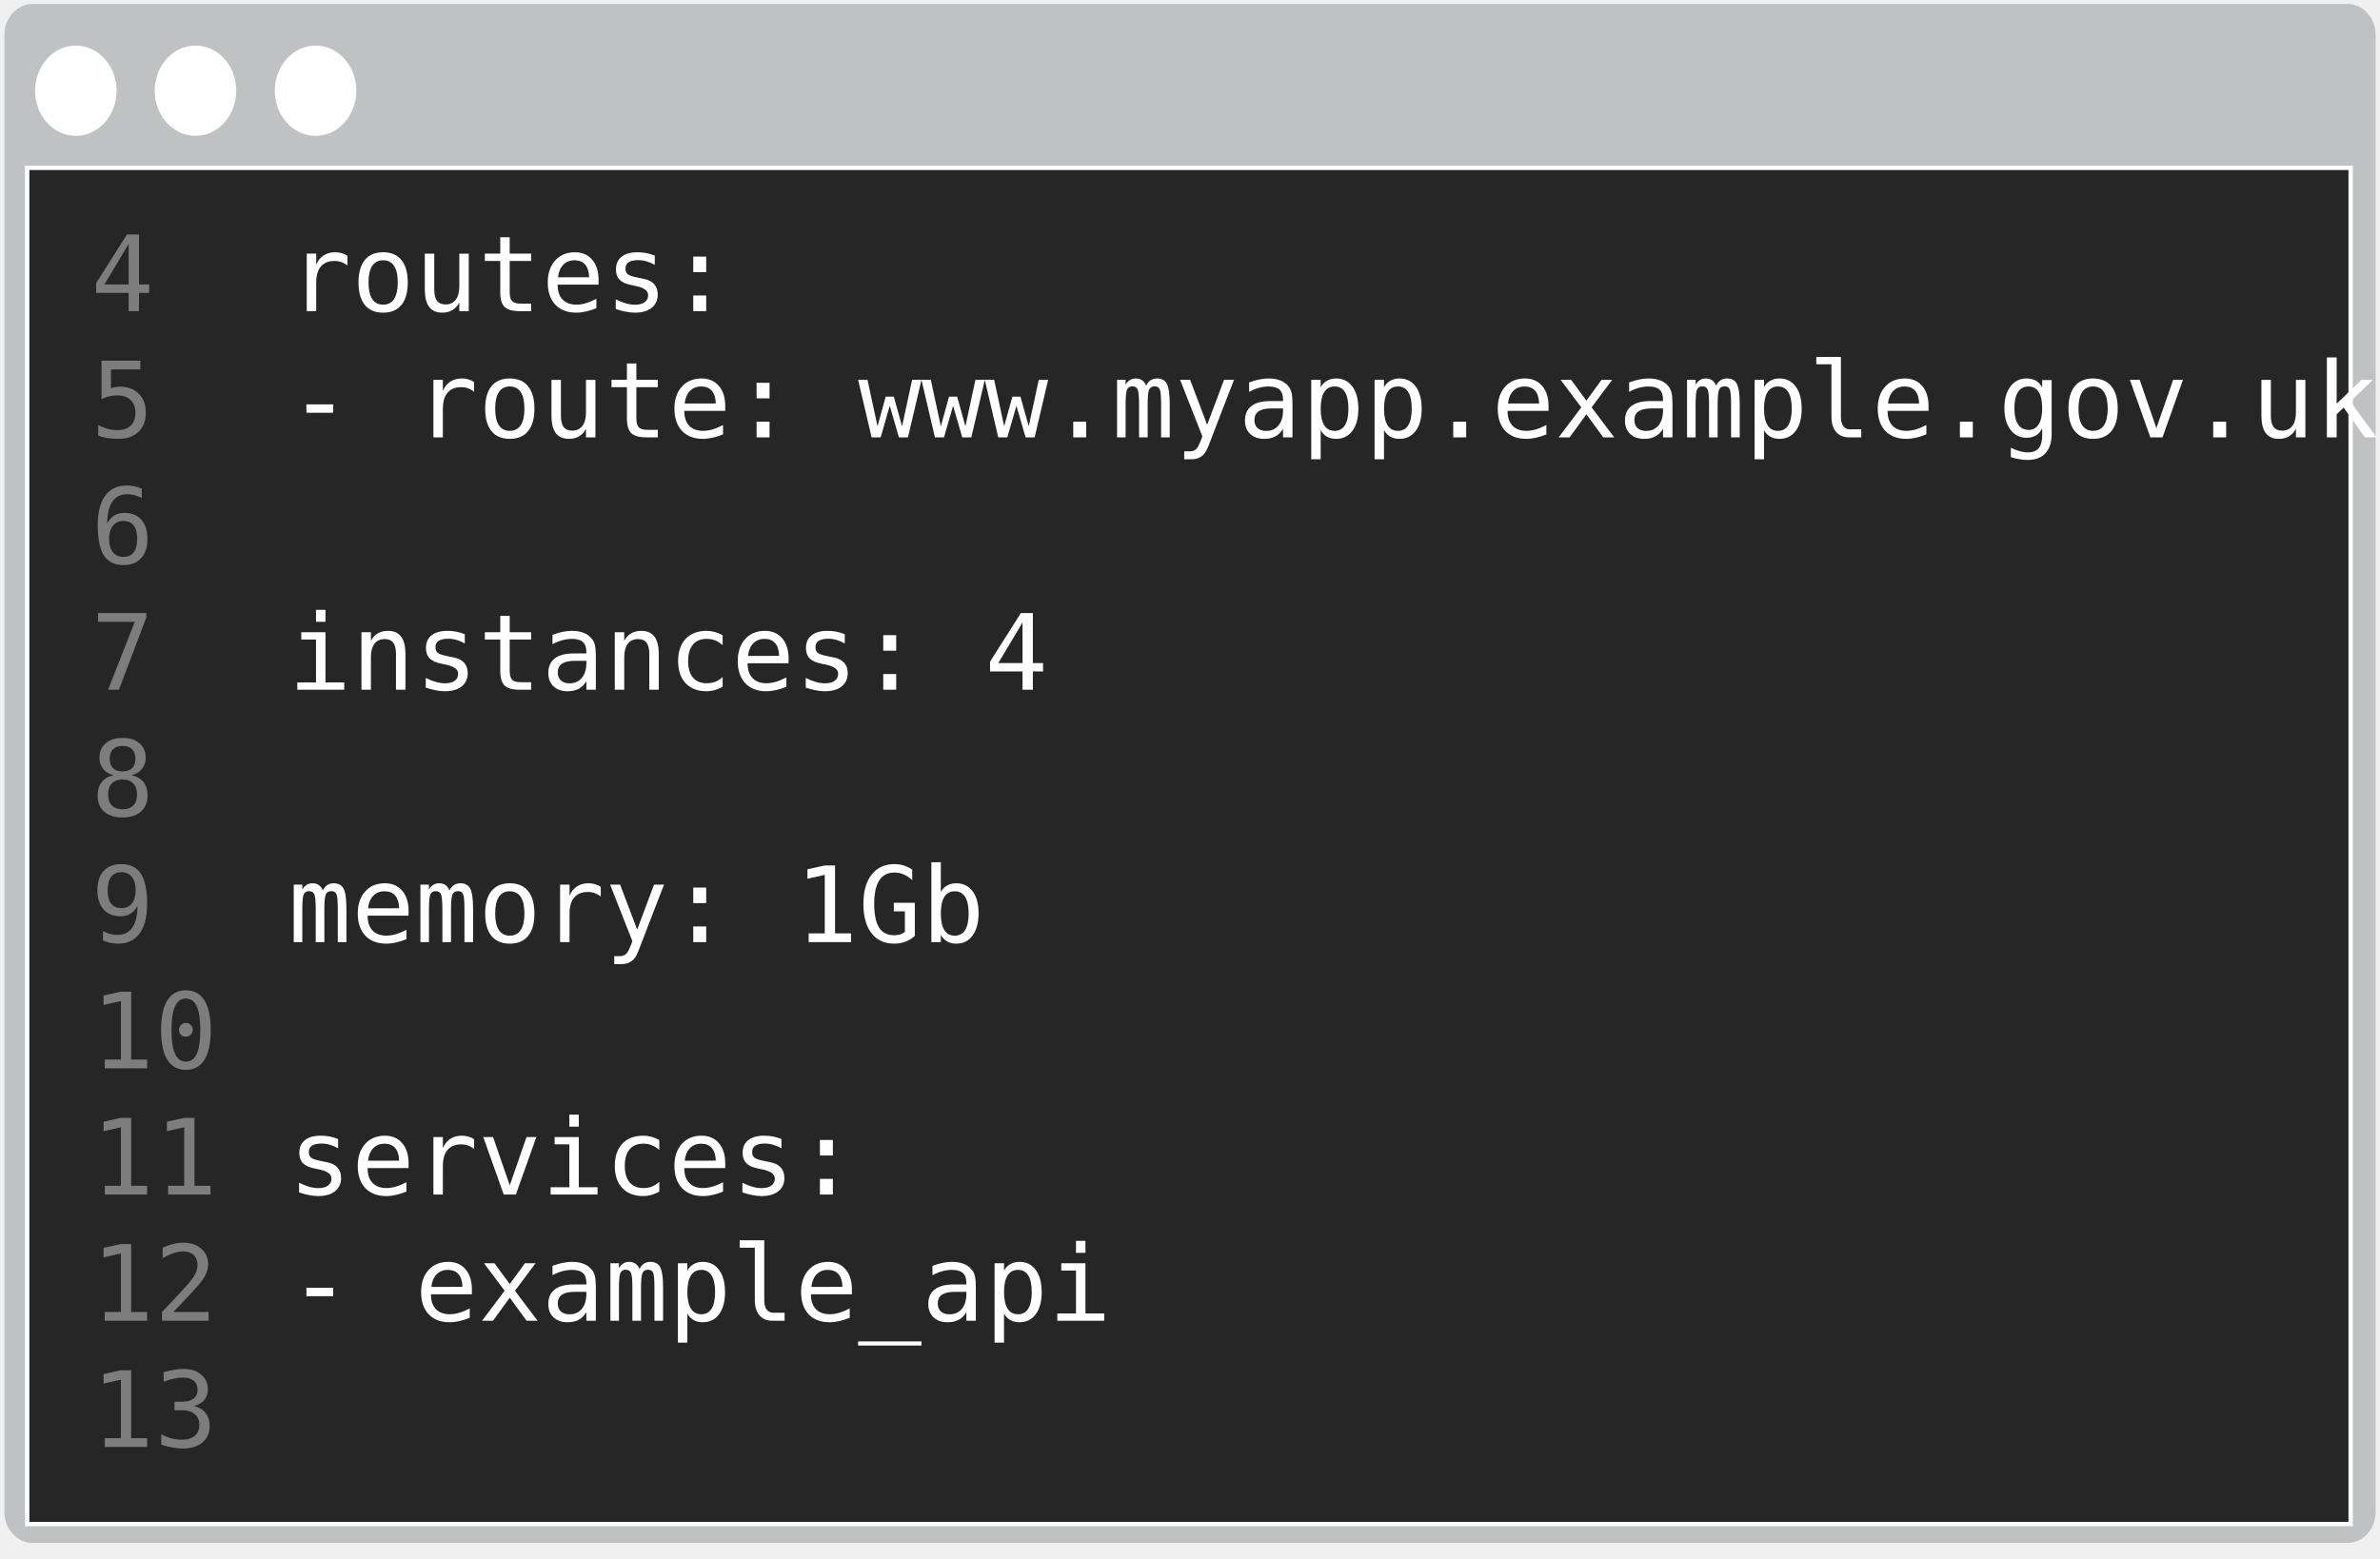
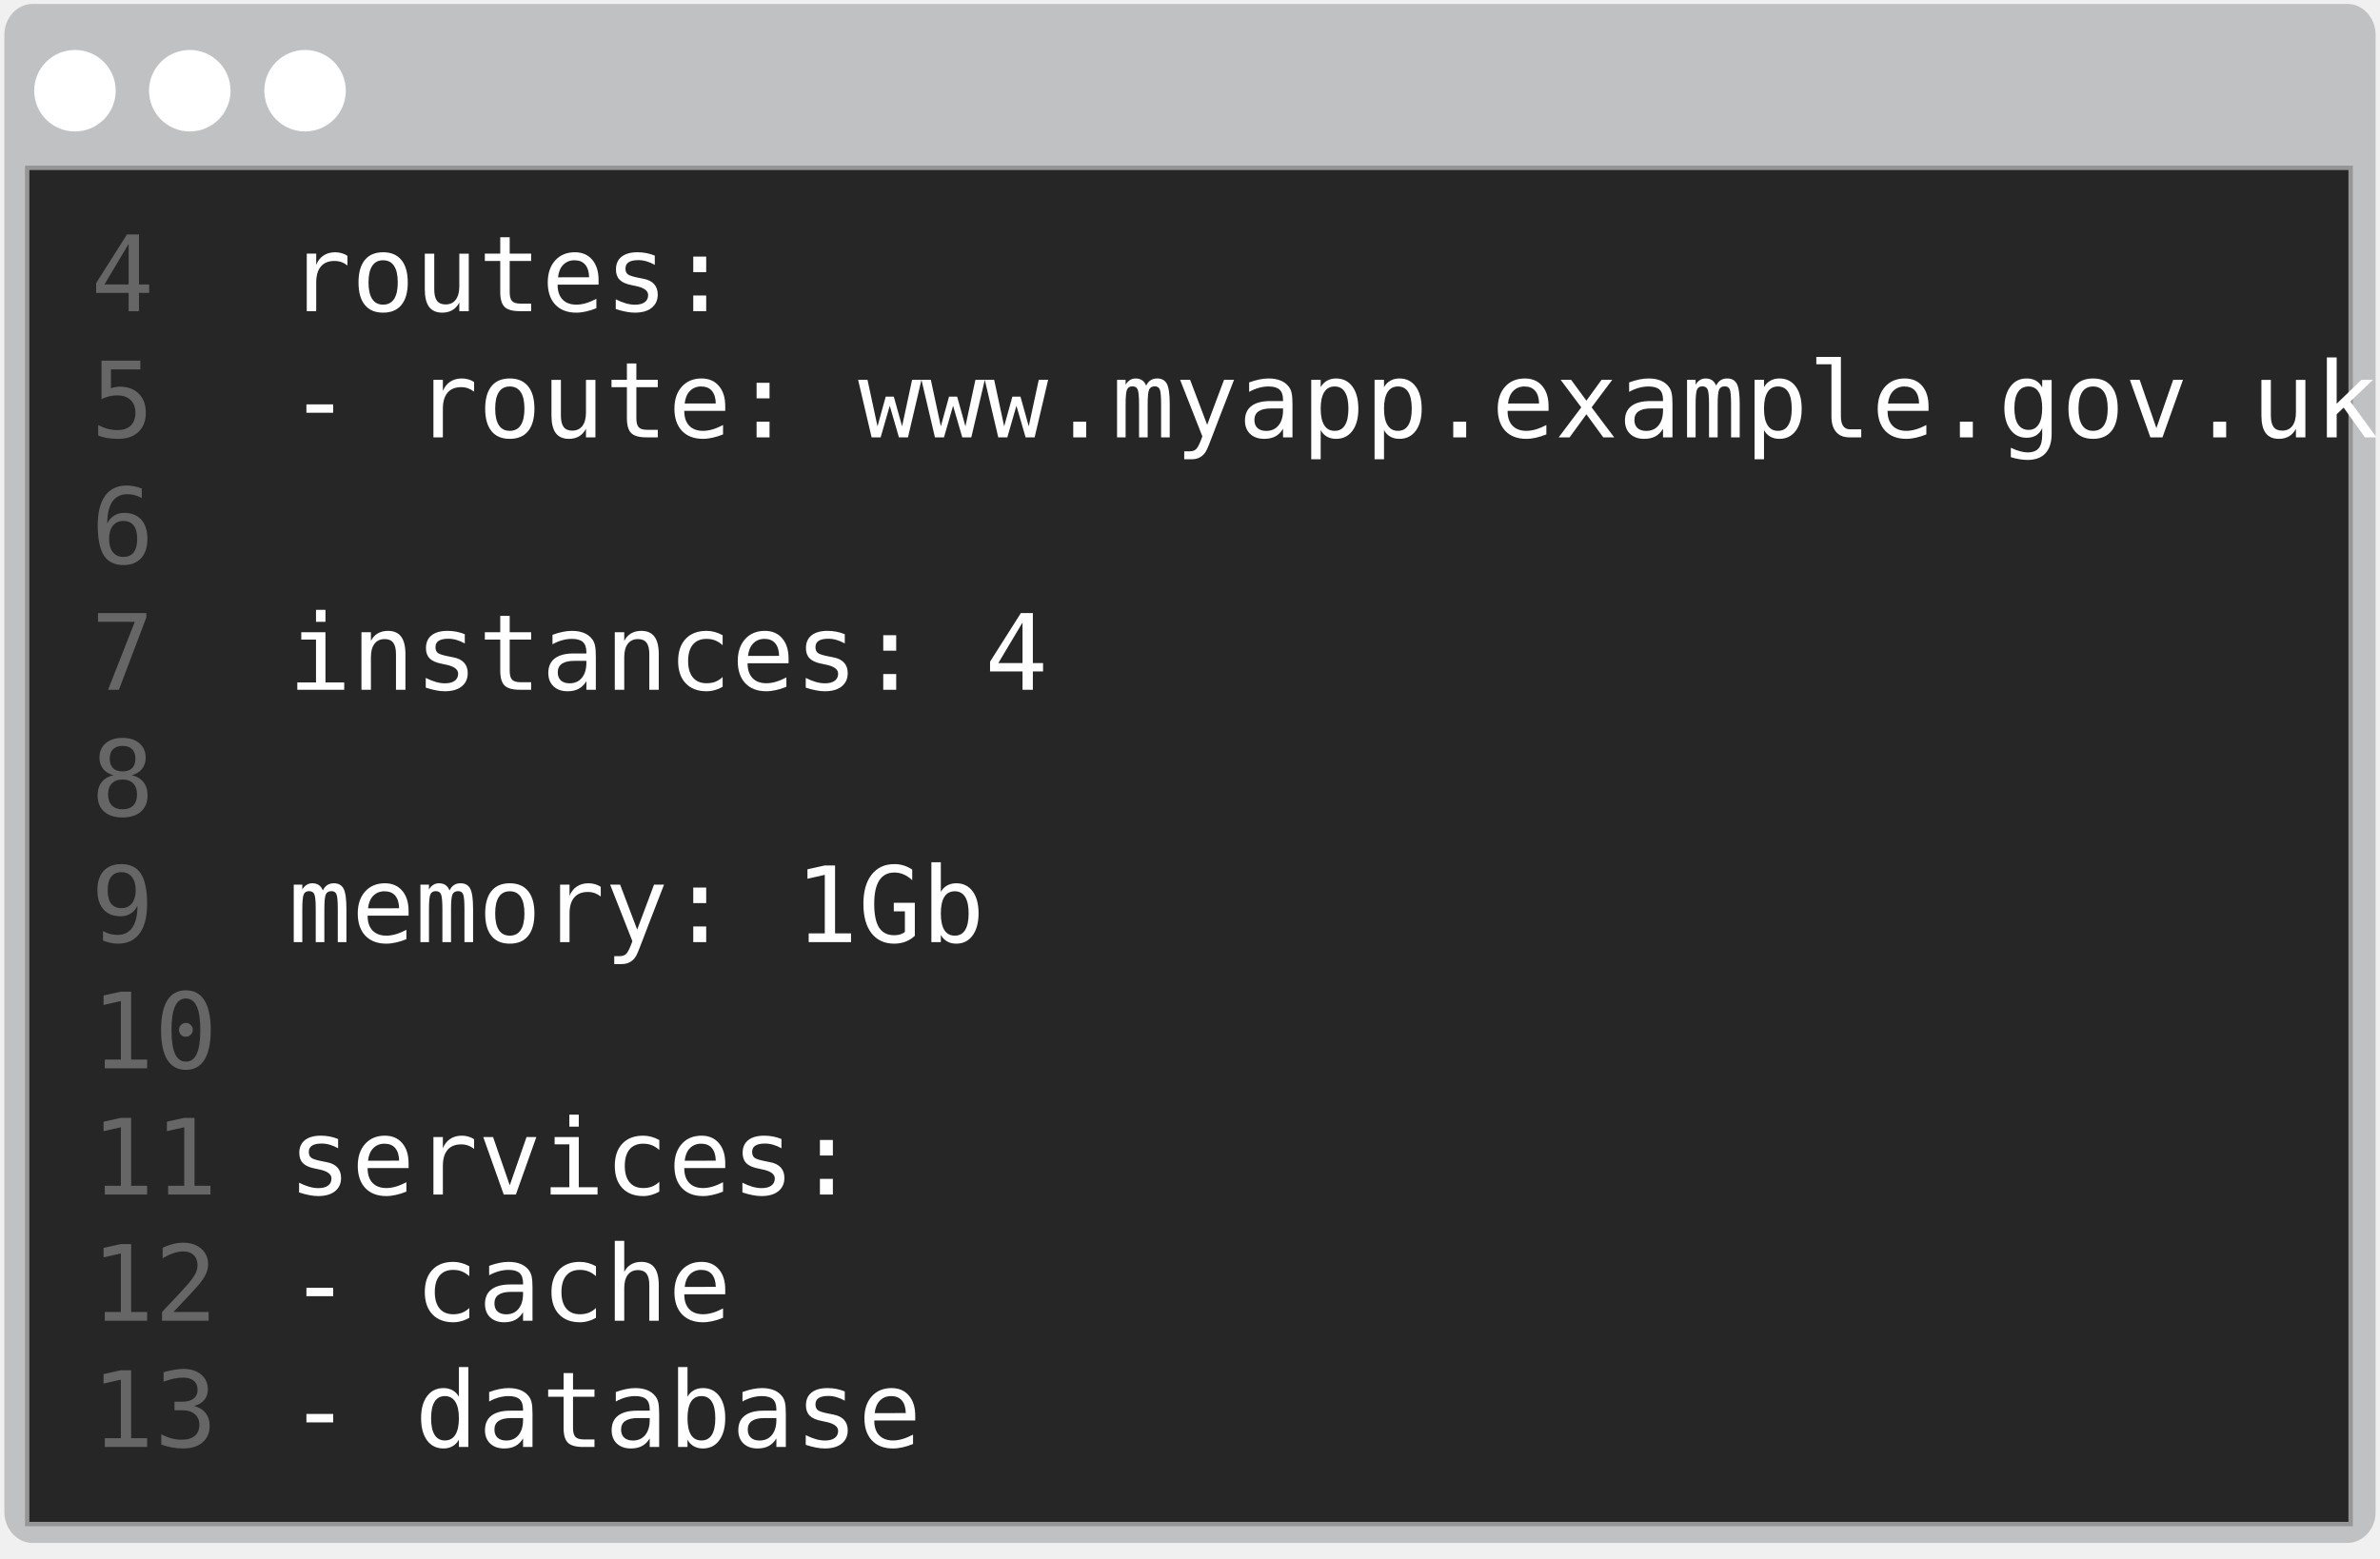
<svg xmlns="http://www.w3.org/2000/svg" version="1.1" id="Layer_1" x="0px" y="0px" viewBox="0 0 543 355.6" style="enable-background:new 0 0 543 355.6;" xml:space="preserve">
  <style type="text/css">
	.st0{fill:#BFC1C3;}
- 	.st1{fill:#262626;stroke:#FFFFFF;stroke-miterlimit:10;}
+ 	.st1{fill:#262626;stroke:#969696;stroke-miterlimit:10;}
	.st2{fill:none;}
- 	.st3{opacity:0.4;}
- 	.st4{fill:#FFFFFF;}
- 	.st5{font-family:'Inconsolata';}
- 	.st6{font-size:24px;}
+ 	.st3{fill:#666666;}
+ 	.st4{font-family:'Inconsolata';}
+ 	.st5{font-size:24px;}
+ 	.st6{fill:#FFFFFF;}
+ 	.st7{enable-background:new    ;}
</style>
  <g>
-     <path class="st0" d="M542,345.1c0,3.8-2.9,7-6.4,7H7.4c-3.5,0-6.4-3.2-6.4-7V7.9c0-3.8,2.9-7,6.4-7h528.2c3.5,0,6.4,3.2,6.4,7   V345.1z" />
+     <path class="st0" d="M542,345.1c0,3.8-2.9,7-6.4,7H7.4c-3.5,0-6.4-3.2-6.4-7V7.9c0-3.8,2.9-7,6.4-7h528.2c3.5,0,6.4,3.2,6.4,7   L542,345.1L542,345.1z" />
  </g>
  <rect x="6.2" y="38.3" class="st1" width="530.1" height="309.5" />
  <rect x="20.7" y="55" class="st2" width="485" height="278.9" />
-   <text transform="matrix(1 0 0 1 20.7378 71.0052)" class="st3">
-     <tspan x="0" y="0" class="st4 st5 st6">4</tspan>
-     <tspan x="0" y="28.8" class="st4 st5 st6">5</tspan>
-     <tspan x="0" y="57.6" class="st4 st5 st6">6</tspan>
-     <tspan x="0" y="86.4" class="st4 st5 st6">7</tspan>
-     <tspan x="0" y="115.2" class="st4 st5 st6">8</tspan>
-     <tspan x="0" y="144" class="st4 st5 st6">9</tspan>
-     <tspan x="0" y="172.8" class="st4 st5 st6">10</tspan>
-     <tspan x="0" y="201.6" class="st4 st5 st6">11</tspan>
-     <tspan x="0" y="230.4" class="st4 st5 st6">12</tspan>
-     <tspan x="0" y="259.2" class="st4 st5 st6">13</tspan>
+   <text transform="matrix(1 0 0 1 20.7378 71.0052)" class="st3 st4 st5">4</text>
+   <text transform="matrix(1 0 0 1 20.7378 99.8052)" class="st3 st4 st5">5</text>
+   <text transform="matrix(1 0 0 1 20.7378 128.6052)" class="st3 st4 st5">6</text>
+   <text transform="matrix(1 0 0 1 20.7378 157.4052)" class="st3 st4 st5">7</text>
+   <text transform="matrix(1 0 0 1 20.7378 186.2052)" class="st3 st4 st5">8</text>
+   <text transform="matrix(1 0 0 1 20.7378 215.0052)" class="st3 st4 st5">9</text>
+   <text transform="matrix(1 0 0 1 20.7378 243.8052)" class="st3 st4 st5">10</text>
+   <text transform="matrix(1 0 0 1 20.7378 272.6052)" class="st3 st4 st5">11</text>
+   <text transform="matrix(1 0 0 1 20.7378 301.4052)" class="st3 st4 st5">12</text>
+   <text transform="matrix(1 0 0 1 20.7378 330.2052)" class="st3 st4 st5">13</text>
+   <rect x="65.7" y="55" class="st2" width="485" height="278.9" />
+   <text transform="matrix(1 0 0 1 65.7378 71.0052)" class="st6 st4 st5">routes:</text>
+   <text transform="matrix(1 0 0 1 65.7378 99.8052)" class="st6 st4 st5">- route: www.myapp.example.gov.uk</text>
+   <text transform="matrix(1 0 0 1 65.7378 157.4052)" class="st6 st4 st5">instances: 4</text>
+   <text transform="matrix(1 0 0 1 65.7378 215.0052)" class="st6 st4 st5">memory: 1Gb</text>
+   <text transform="matrix(1 0 0 1 65.7378 272.6052)" class="st6 st4 st5">services:</text>
+   <text transform="matrix(1 0 0 1 65.7378 301.4052)" class="st7">
+     <tspan x="0" y="0" class="st6 st4 st5">- cache</tspan>
+     <tspan x="0" y="28.8" class="st6 st4 st5">- database</tspan>
  </text>
-   <rect x="65.7" y="55" class="st2" width="485" height="278.9" />
-   <text transform="matrix(1 0 0 1 65.7378 71.0052)">
-     <tspan x="0" y="0" class="st4 st5 st6">routes:</tspan>
-     <tspan x="0" y="28.8" class="st4 st5 st6">- route: www.myapp.example.gov.uk</tspan>
-     <tspan x="0" y="86.4" class="st4 st5 st6">instances: 4</tspan>
-     <tspan x="0" y="144" class="st4 st5 st6">memory: 1Gb</tspan>
-     <tspan x="0" y="201.6" class="st4 st5 st6">services:</tspan>
-     <tspan x="0" y="230.4" class="st4 st5 st6">- example_api</tspan>
-   </text>
-   <ellipse class="st4" cx="17.3" cy="20.7" rx="9.3" ry="10.3" />
-   <ellipse class="st4" cx="44.6" cy="20.7" rx="9.3" ry="10.3" />
-   <ellipse class="st4" cx="72" cy="20.7" rx="9.3" ry="10.3" />
+   <ellipse class="st6" cx="17.1" cy="20.7" rx="9.3" ry="9.3" />
+   <ellipse class="st6" cx="43.3" cy="20.7" rx="9.3" ry="9.3" />
+   <ellipse class="st6" cx="69.6" cy="20.7" rx="9.3" ry="9.3" />
</svg>
